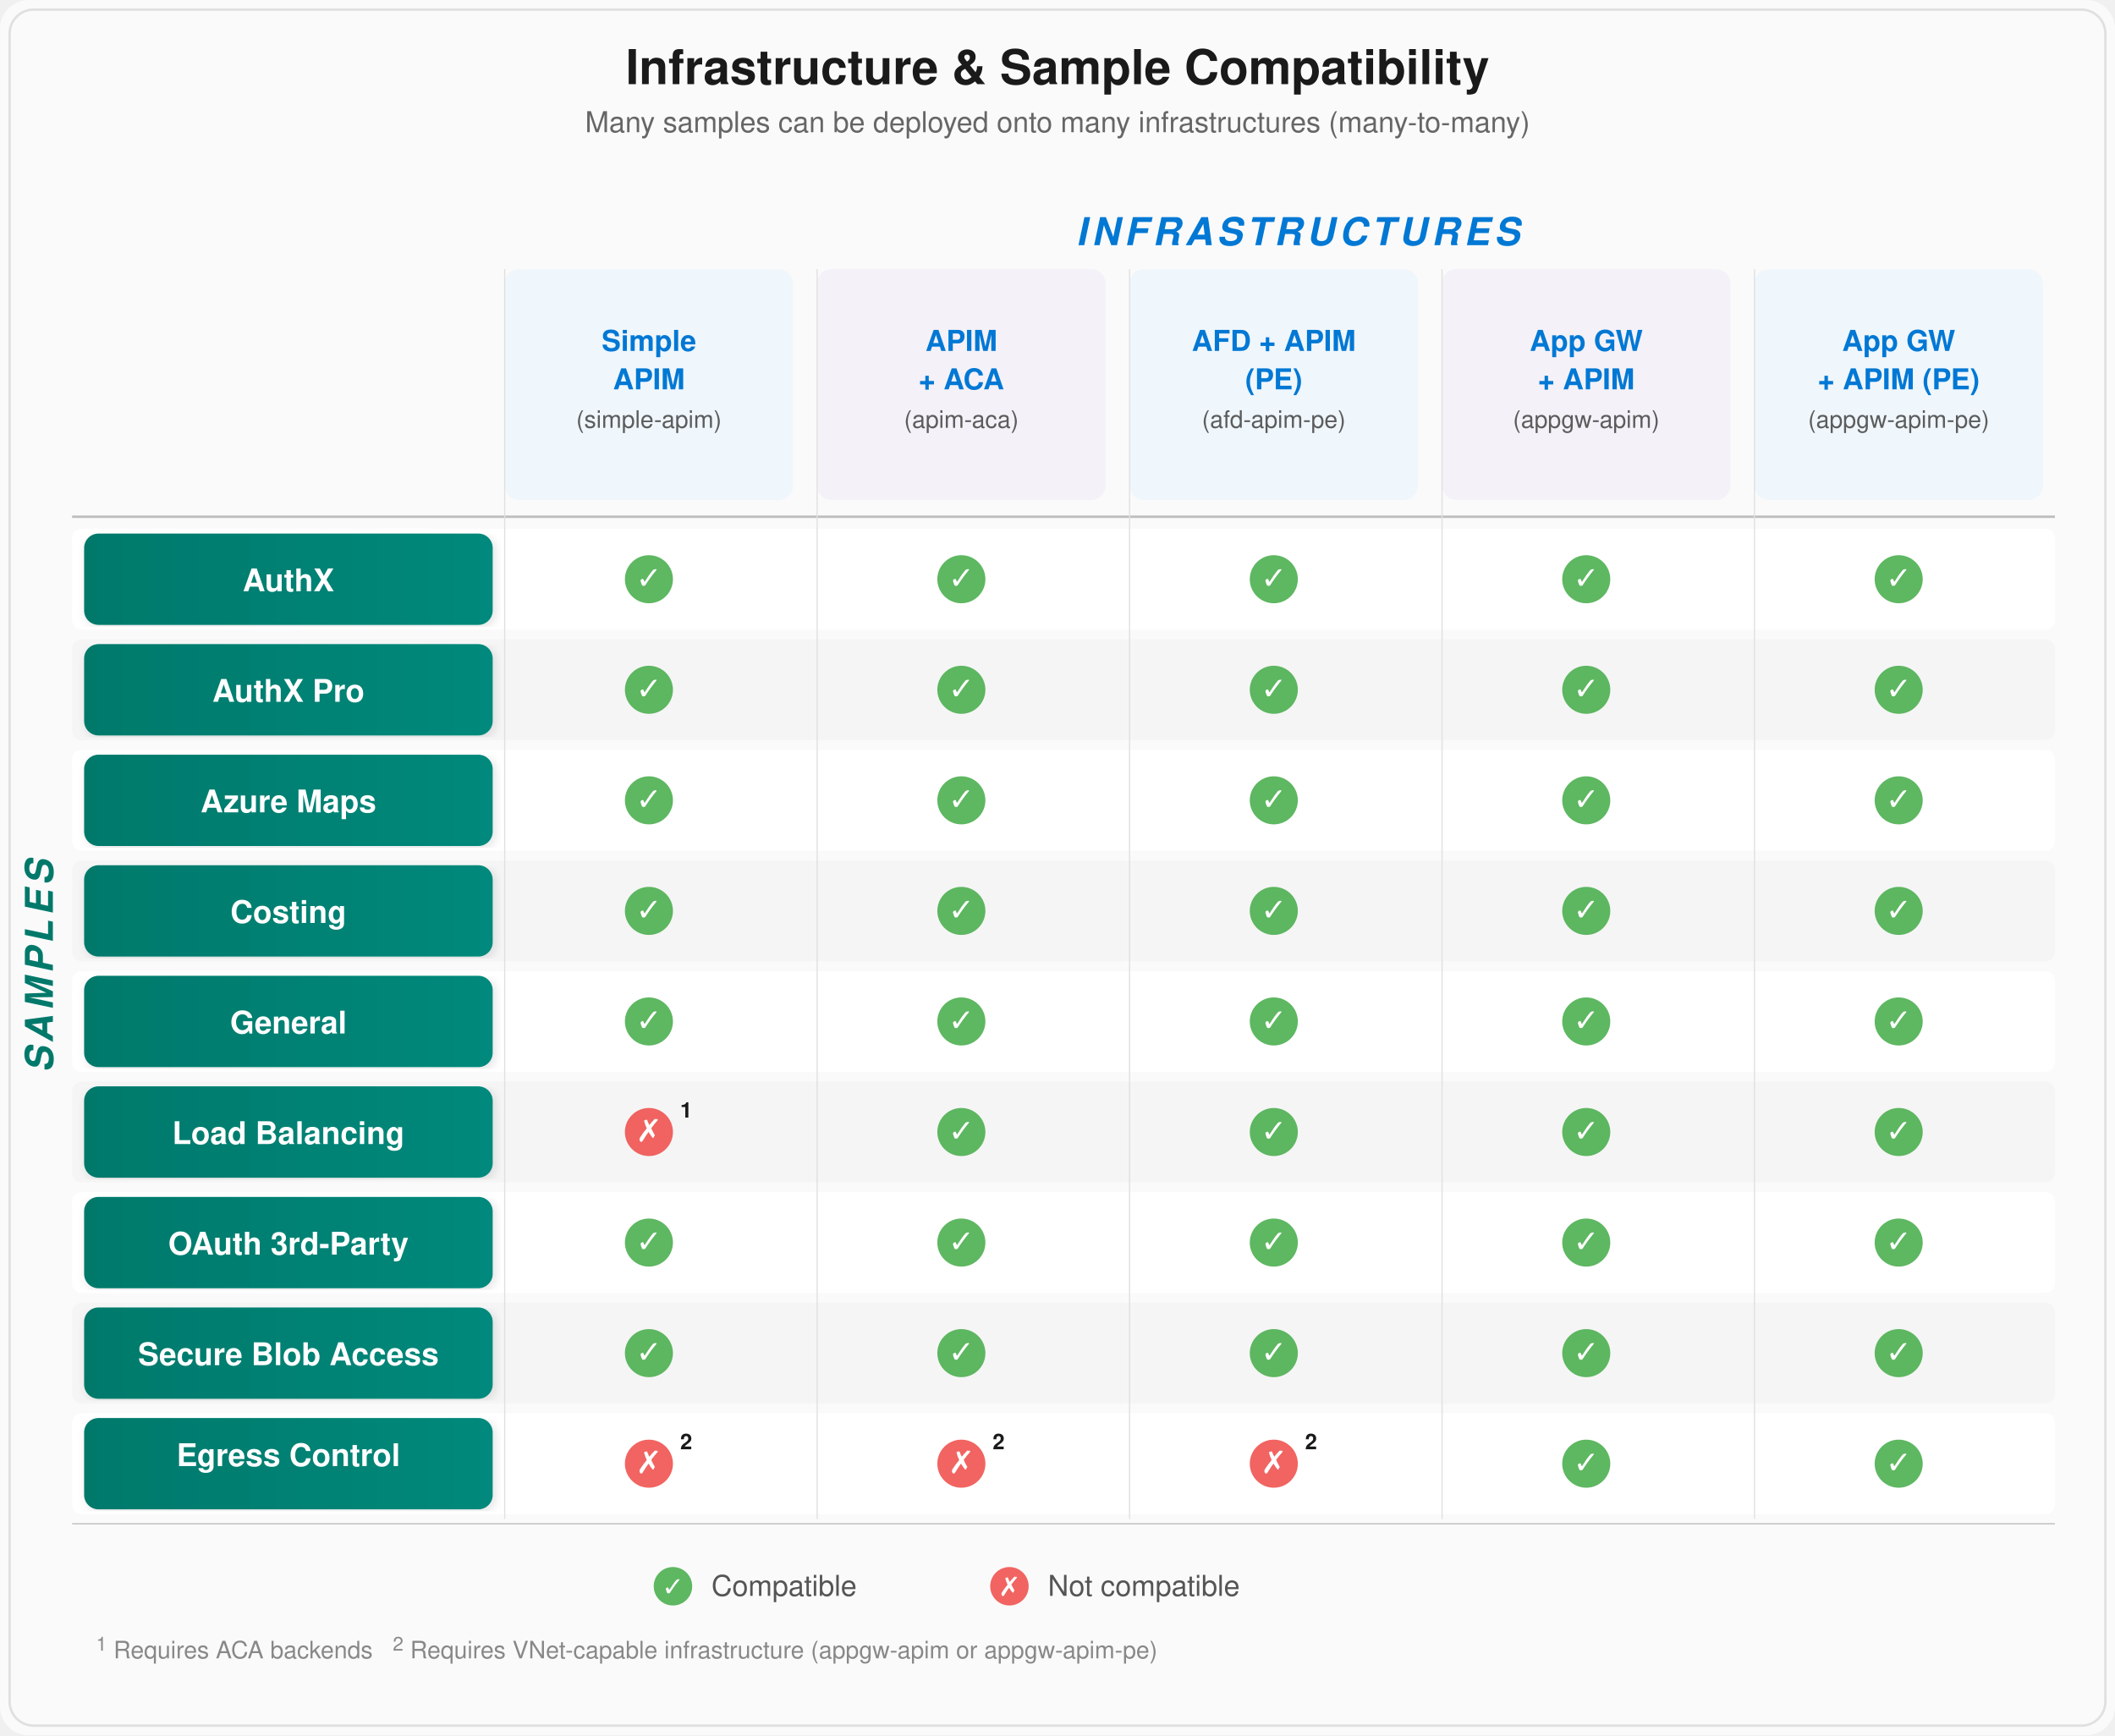
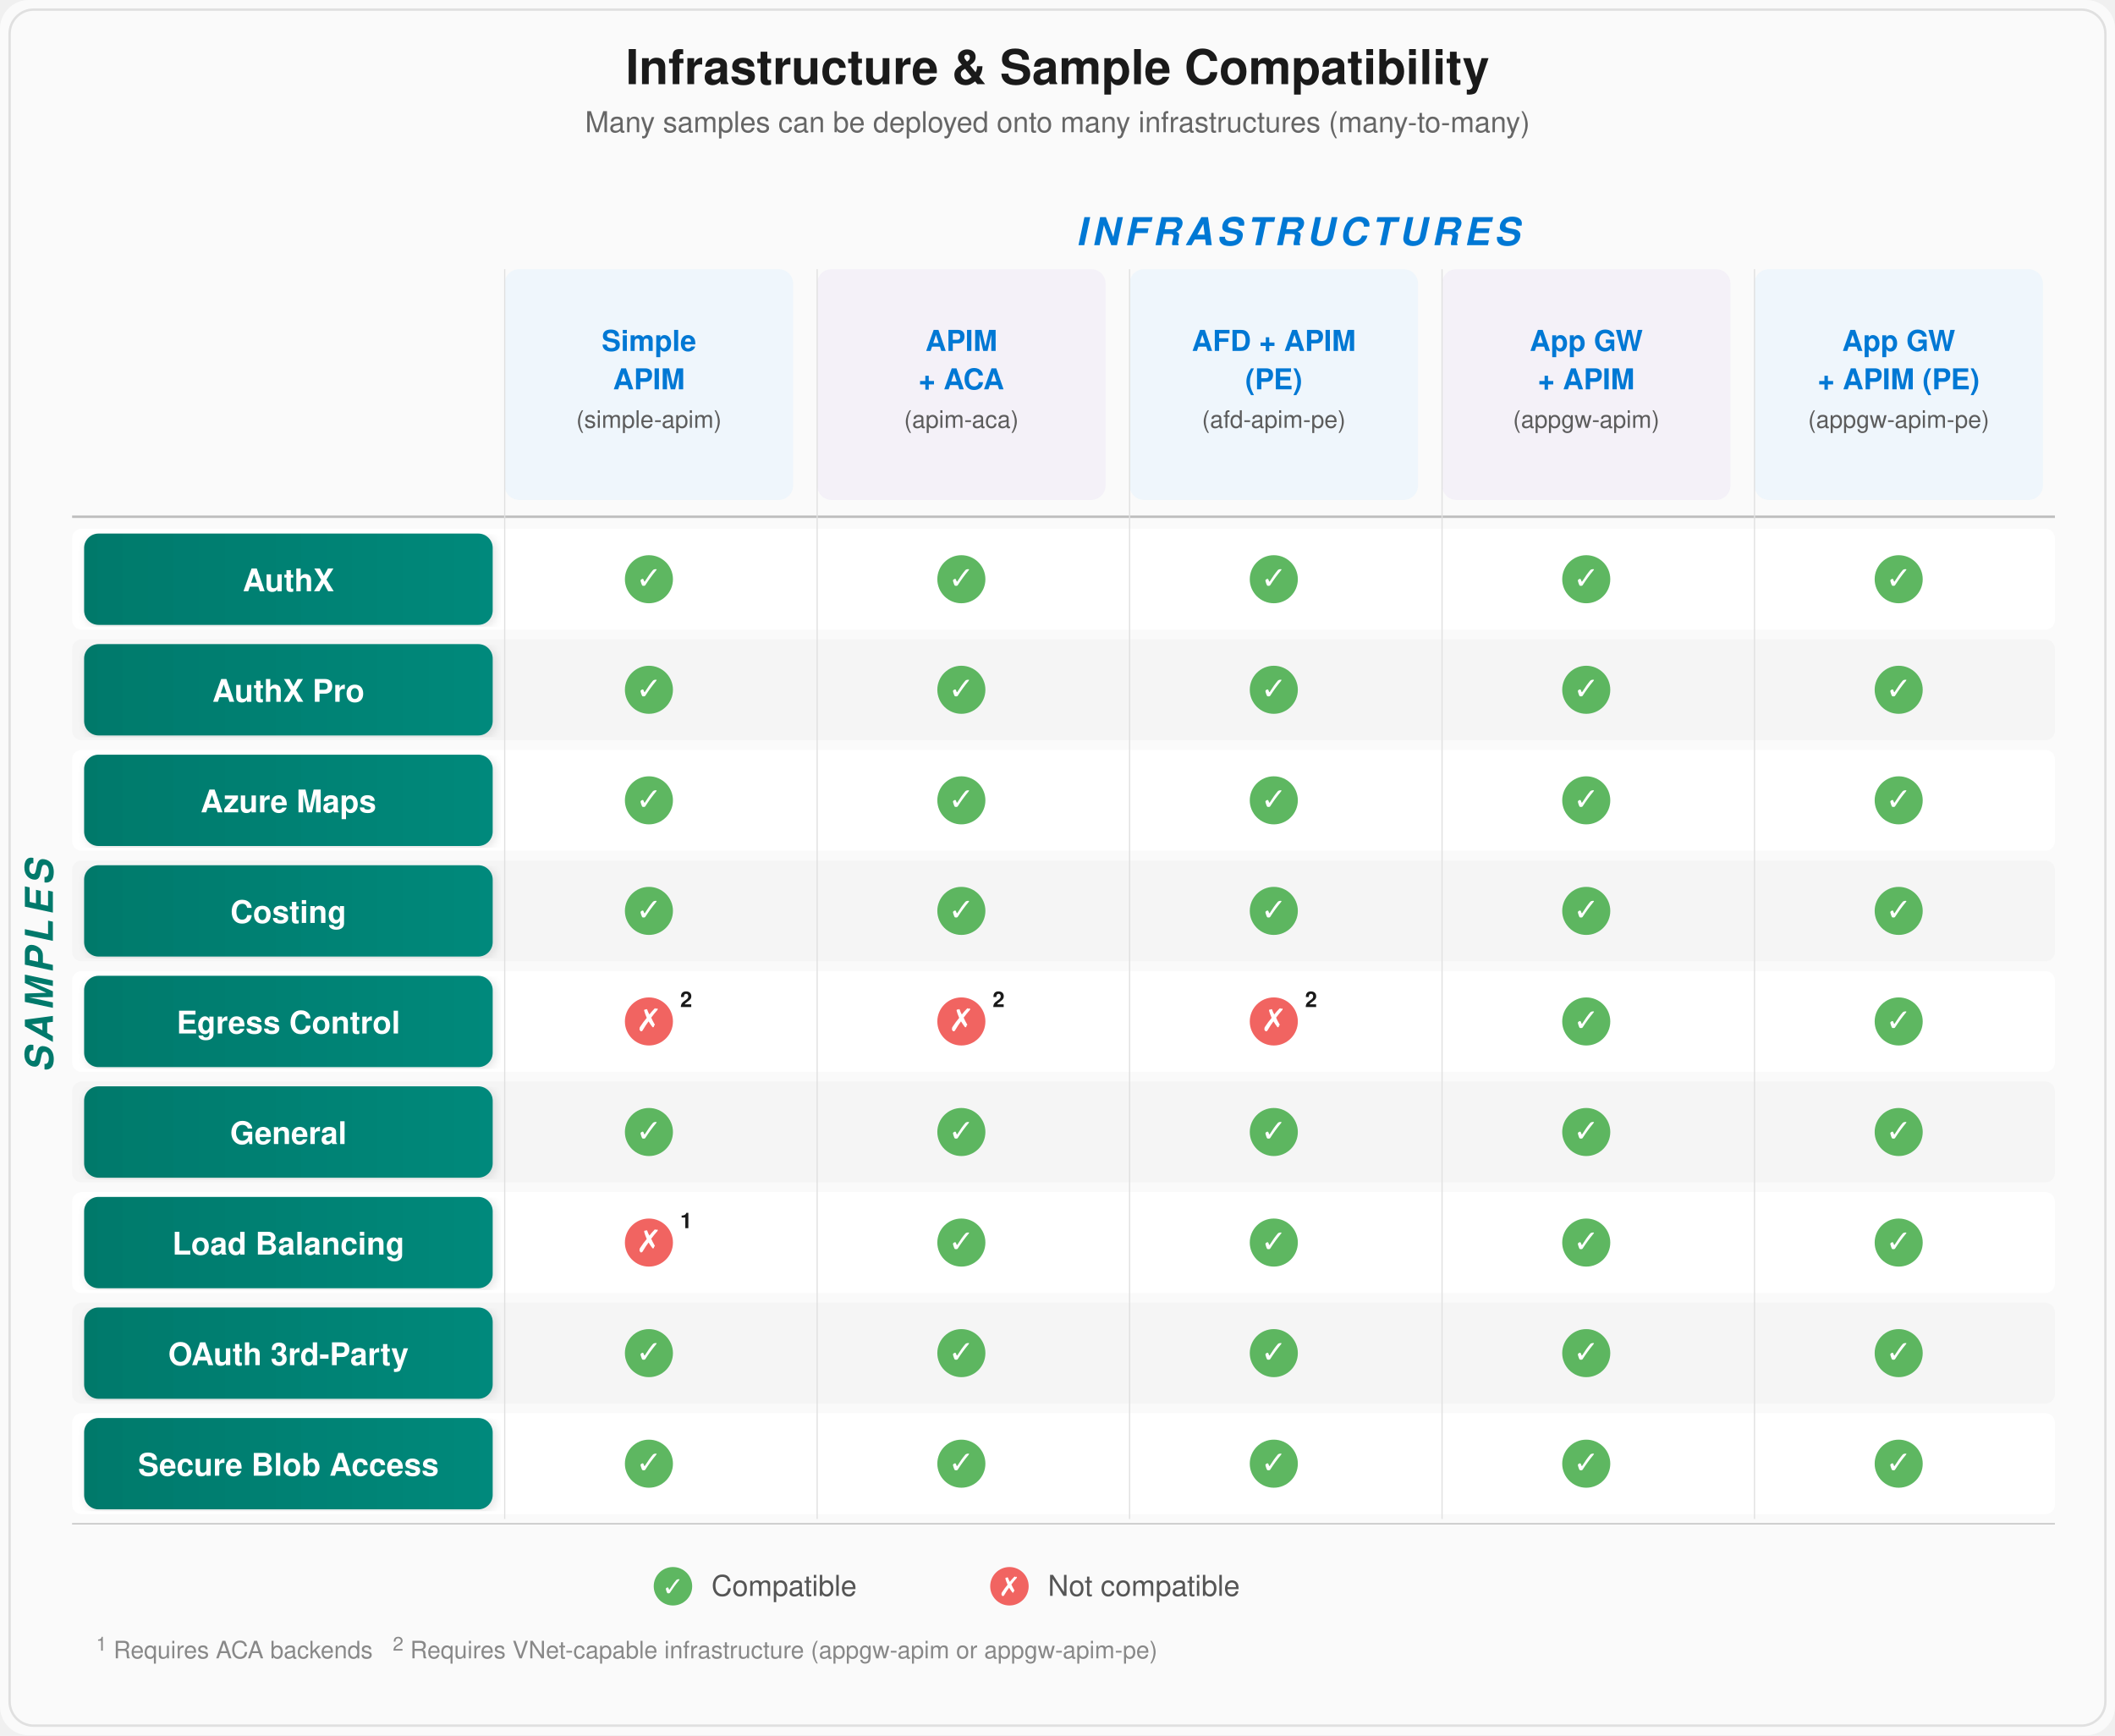
<svg xmlns="http://www.w3.org/2000/svg" viewBox="0 0 880 722" font-family="Segoe UI, Helvetica, Arial, sans-serif">
  <defs>
    <linearGradient id="headerGrad" x1="0%" y1="0%" x2="0%" y2="100%">
      <stop offset="0%" stop-color="#0078D4" />
      <stop offset="100%" stop-color="#005A9E" />
    </linearGradient>
    <linearGradient id="rowLabelGrad" x1="0%" y1="0%" x2="100%" y2="0%">
      <stop offset="0%" stop-color="#00796B" />
      <stop offset="100%" stop-color="#00897B" />
    </linearGradient>
    <filter id="shadow" x="-2%" y="-2%" width="104%" height="104%">
      <feDropShadow dx="1" dy="1" stdDeviation="2" flood-opacity="0.12" />
    </filter>
  </defs>
  <rect width="880" height="722" rx="12" fill="#FAFAFA" />
  <rect x="4" y="4" width="872" height="714" rx="10" fill="none" stroke="#E0E0E0" stroke-width="1" />
  <g transform="translate(0,20)">
    <text x="440" y="15" text-anchor="middle" font-size="20" font-weight="700" fill="#1A1A1A">Infrastructure &amp; Sample Compatibility</text>
    <text x="440" y="35" text-anchor="middle" font-size="12" fill="#666666">Many samples can be deployed onto many infrastructures (many-to-many)</text>
    <text x="540" y="82" text-anchor="middle" font-size="16" font-weight="700" font-style="italic" fill="#0078D4" letter-spacing="2">INFRASTRUCTURES</text>
    <text x="22" y="382" text-anchor="middle" font-size="16" font-weight="700" font-style="italic" fill="#00796B" letter-spacing="2" transform="rotate(-90 22 382)">SAMPLES</text>
    <rect x="210" y="92" width="120" height="96" rx="6" fill="#E3F2FD" opacity="0.5" />
    <rect x="340" y="92" width="120" height="96" rx="6" fill="#EDE7F6" opacity="0.5" />
    <rect x="470" y="92" width="120" height="96" rx="6" fill="#E3F2FD" opacity="0.5" />
    <rect x="600" y="92" width="120" height="96" rx="6" fill="#EDE7F6" opacity="0.5" />
    <rect x="730" y="92" width="120" height="96" rx="6" fill="#E3F2FD" opacity="0.5" />
    <text x="270" y="126" text-anchor="middle" font-size="12" font-weight="600" fill="#0078D4">Simple</text>
    <text x="270" y="142" text-anchor="middle" font-size="12" font-weight="600" fill="#0078D4">APIM</text>
    <text x="270" y="158" text-anchor="middle" font-size="10" fill="#5C5C5C">(simple-apim)</text>
    <text x="400" y="126" text-anchor="middle" font-size="12" font-weight="600" fill="#0078D4">APIM</text>
    <text x="400" y="142" text-anchor="middle" font-size="12" font-weight="600" fill="#0078D4">+ ACA</text>
    <text x="400" y="158" text-anchor="middle" font-size="10" fill="#5C5C5C">(apim-aca)</text>
    <text x="530" y="126" text-anchor="middle" font-size="12" font-weight="600" fill="#0078D4">AFD + APIM</text>
    <text x="530" y="142" text-anchor="middle" font-size="12" font-weight="600" fill="#0078D4">(PE)</text>
    <text x="530" y="158" text-anchor="middle" font-size="10" fill="#5C5C5C">(afd-apim-pe)</text>
    <text x="660" y="126" text-anchor="middle" font-size="12" font-weight="600" fill="#0078D4">App GW</text>
    <text x="660" y="142" text-anchor="middle" font-size="12" font-weight="600" fill="#0078D4">+ APIM</text>
    <text x="660" y="158" text-anchor="middle" font-size="10" fill="#5C5C5C">(appgw-apim)</text>
    <text x="790" y="126" text-anchor="middle" font-size="12" font-weight="600" fill="#0078D4">App GW</text>
    <text x="790" y="142" text-anchor="middle" font-size="12" font-weight="600" fill="#0078D4">+ APIM (PE)</text>
    <text x="790" y="158" text-anchor="middle" font-size="10" fill="#5C5C5C">(appgw-apim-pe)</text>
    <line x1="30" y1="195" x2="855" y2="195" stroke="#BDBDBD" stroke-width="1" />
    <rect x="30" y="200" width="825" height="42" rx="4" fill="#FFFFFF" />
    <rect x="35" y="202" width="170" height="38" rx="6" fill="url(#rowLabelGrad)" filter="url(#shadow)" />
    <text x="120" y="226" text-anchor="middle" font-size="13" font-weight="600" fill="#FFFFFF">AuthX</text>
    <rect x="30" y="246" width="825" height="42" rx="4" fill="#F5F5F5" />
    <rect x="35" y="248" width="170" height="38" rx="6" fill="url(#rowLabelGrad)" filter="url(#shadow)" />
    <text x="120" y="272" text-anchor="middle" font-size="13" font-weight="600" fill="#FFFFFF">AuthX Pro</text>
    <rect x="30" y="292" width="825" height="42" rx="4" fill="#FFFFFF" />
    <rect x="35" y="294" width="170" height="38" rx="6" fill="url(#rowLabelGrad)" filter="url(#shadow)" />
    <text x="120" y="318" text-anchor="middle" font-size="13" font-weight="600" fill="#FFFFFF">Azure Maps</text>
    <rect x="30" y="338" width="825" height="42" rx="4" fill="#F5F5F5" />
    <rect x="35" y="340" width="170" height="38" rx="6" fill="url(#rowLabelGrad)" filter="url(#shadow)" />
    <text x="120" y="364" text-anchor="middle" font-size="13" font-weight="600" fill="#FFFFFF">Costing</text>
    <rect x="30" y="384" width="825" height="42" rx="4" fill="#FFFFFF" />
    <rect x="35" y="386" width="170" height="38" rx="6" fill="url(#rowLabelGrad)" filter="url(#shadow)" />
-     <text x="120" y="410" text-anchor="middle" font-size="13" font-weight="600" fill="#FFFFFF">General</text>
+     <text x="120" y="410" text-anchor="middle" font-size="13" font-weight="600" fill="#FFFFFF">Egress Control</text>
    <rect x="30" y="430" width="825" height="42" rx="4" fill="#F5F5F5" />
    <rect x="35" y="432" width="170" height="38" rx="6" fill="url(#rowLabelGrad)" filter="url(#shadow)" />
-     <text x="120" y="456" text-anchor="middle" font-size="13" font-weight="600" fill="#FFFFFF">Load Balancing</text>
+     <text x="120" y="456" text-anchor="middle" font-size="13" font-weight="600" fill="#FFFFFF">General</text>
    <rect x="30" y="476" width="825" height="42" rx="4" fill="#FFFFFF" />
    <rect x="35" y="478" width="170" height="38" rx="6" fill="url(#rowLabelGrad)" filter="url(#shadow)" />
-     <text x="120" y="502" text-anchor="middle" font-size="13" font-weight="600" fill="#FFFFFF">OAuth 3rd-Party</text>
+     <text x="120" y="502" text-anchor="middle" font-size="13" font-weight="600" fill="#FFFFFF">Load Balancing</text>
    <rect x="30" y="522" width="825" height="42" rx="4" fill="#F5F5F5" />
    <rect x="35" y="524" width="170" height="38" rx="6" fill="url(#rowLabelGrad)" filter="url(#shadow)" />
-     <text x="120" y="548" text-anchor="middle" font-size="13" font-weight="600" fill="#FFFFFF">Secure Blob Access</text>
+     <text x="120" y="548" text-anchor="middle" font-size="13" font-weight="600" fill="#FFFFFF">OAuth 3rd-Party</text>
    <rect x="30" y="568" width="825" height="42" rx="4" fill="#FFFFFF" />
    <rect x="35" y="570" width="170" height="38" rx="6" fill="url(#rowLabelGrad)" filter="url(#shadow)" />
-     <text x="120" y="590" text-anchor="middle" font-size="13" font-weight="600" fill="#FFFFFF">Egress Control</text>
+     <text x="120" y="594" text-anchor="middle" font-size="13" font-weight="600" fill="#FFFFFF">Secure Blob Access</text>
    <line x1="210" y1="92" x2="210" y2="612" stroke="#E0E0E0" stroke-width="0.5" />
    <line x1="340" y1="92" x2="340" y2="612" stroke="#E0E0E0" stroke-width="0.5" />
    <line x1="470" y1="92" x2="470" y2="612" stroke="#E0E0E0" stroke-width="0.5" />
    <line x1="600" y1="92" x2="600" y2="612" stroke="#E0E0E0" stroke-width="0.5" />
    <line x1="730" y1="92" x2="730" y2="612" stroke="#E0E0E0" stroke-width="0.5" />
    <circle cx="270" cy="221" r="10" fill="#4CAF50" opacity="0.9" />
    <text x="270" y="225" text-anchor="middle" font-size="13" font-weight="700" fill="#FFFFFF">✓</text>
    <circle cx="400" cy="221" r="10" fill="#4CAF50" opacity="0.9" />
    <text x="400" y="225" text-anchor="middle" font-size="13" font-weight="700" fill="#FFFFFF">✓</text>
    <circle cx="530" cy="221" r="10" fill="#4CAF50" opacity="0.9" />
    <text x="530" y="225" text-anchor="middle" font-size="13" font-weight="700" fill="#FFFFFF">✓</text>
    <circle cx="660" cy="221" r="10" fill="#4CAF50" opacity="0.9" />
    <text x="660" y="225" text-anchor="middle" font-size="13" font-weight="700" fill="#FFFFFF">✓</text>
    <circle cx="790" cy="221" r="10" fill="#4CAF50" opacity="0.9" />
    <text x="790" y="225" text-anchor="middle" font-size="13" font-weight="700" fill="#FFFFFF">✓</text>
    <circle cx="270" cy="267" r="10" fill="#4CAF50" opacity="0.9" />
    <text x="270" y="271" text-anchor="middle" font-size="13" font-weight="700" fill="#FFFFFF">✓</text>
    <circle cx="400" cy="267" r="10" fill="#4CAF50" opacity="0.9" />
    <text x="400" y="271" text-anchor="middle" font-size="13" font-weight="700" fill="#FFFFFF">✓</text>
    <circle cx="530" cy="267" r="10" fill="#4CAF50" opacity="0.9" />
    <text x="530" y="271" text-anchor="middle" font-size="13" font-weight="700" fill="#FFFFFF">✓</text>
    <circle cx="660" cy="267" r="10" fill="#4CAF50" opacity="0.9" />
    <text x="660" y="271" text-anchor="middle" font-size="13" font-weight="700" fill="#FFFFFF">✓</text>
    <circle cx="790" cy="267" r="10" fill="#4CAF50" opacity="0.9" />
    <text x="790" y="271" text-anchor="middle" font-size="13" font-weight="700" fill="#FFFFFF">✓</text>
    <circle cx="270" cy="313" r="10" fill="#4CAF50" opacity="0.9" />
    <text x="270" y="317" text-anchor="middle" font-size="13" font-weight="700" fill="#FFFFFF">✓</text>
    <circle cx="400" cy="313" r="10" fill="#4CAF50" opacity="0.9" />
    <text x="400" y="317" text-anchor="middle" font-size="13" font-weight="700" fill="#FFFFFF">✓</text>
    <circle cx="530" cy="313" r="10" fill="#4CAF50" opacity="0.9" />
    <text x="530" y="317" text-anchor="middle" font-size="13" font-weight="700" fill="#FFFFFF">✓</text>
    <circle cx="660" cy="313" r="10" fill="#4CAF50" opacity="0.9" />
    <text x="660" y="317" text-anchor="middle" font-size="13" font-weight="700" fill="#FFFFFF">✓</text>
    <circle cx="790" cy="313" r="10" fill="#4CAF50" opacity="0.9" />
    <text x="790" y="317" text-anchor="middle" font-size="13" font-weight="700" fill="#FFFFFF">✓</text>
    <circle cx="270" cy="359" r="10" fill="#4CAF50" opacity="0.9" />
    <text x="270" y="363" text-anchor="middle" font-size="13" font-weight="700" fill="#FFFFFF">✓</text>
    <circle cx="400" cy="359" r="10" fill="#4CAF50" opacity="0.9" />
    <text x="400" y="363" text-anchor="middle" font-size="13" font-weight="700" fill="#FFFFFF">✓</text>
    <circle cx="530" cy="359" r="10" fill="#4CAF50" opacity="0.9" />
    <text x="530" y="363" text-anchor="middle" font-size="13" font-weight="700" fill="#FFFFFF">✓</text>
    <circle cx="660" cy="359" r="10" fill="#4CAF50" opacity="0.9" />
    <text x="660" y="363" text-anchor="middle" font-size="13" font-weight="700" fill="#FFFFFF">✓</text>
    <circle cx="790" cy="359" r="10" fill="#4CAF50" opacity="0.9" />
    <text x="790" y="363" text-anchor="middle" font-size="13" font-weight="700" fill="#FFFFFF">✓</text>
-     <circle cx="270" cy="405" r="10" fill="#4CAF50" opacity="0.9" />
-     <text x="270" y="409" text-anchor="middle" font-size="13" font-weight="700" fill="#FFFFFF">✓</text>
-     <circle cx="400" cy="405" r="10" fill="#4CAF50" opacity="0.9" />
-     <text x="400" y="409" text-anchor="middle" font-size="13" font-weight="700" fill="#FFFFFF">✓</text>
-     <circle cx="530" cy="405" r="10" fill="#4CAF50" opacity="0.9" />
-     <text x="530" y="409" text-anchor="middle" font-size="13" font-weight="700" fill="#FFFFFF">✓</text>
+     <circle cx="270" cy="405" r="10" fill="#EF5350" opacity="0.9" />
+     <text x="270" y="409" text-anchor="middle" font-size="13" font-weight="700" fill="#FFFFFF">✗</text>
+     <text x="283" y="399" font-size="9" font-weight="600" fill="#1A1A1A">2</text>
+     <circle cx="400" cy="405" r="10" fill="#EF5350" opacity="0.9" />
+     <text x="400" y="409" text-anchor="middle" font-size="13" font-weight="700" fill="#FFFFFF">✗</text>
+     <text x="413" y="399" font-size="9" font-weight="600" fill="#1A1A1A">2</text>
+     <circle cx="530" cy="405" r="10" fill="#EF5350" opacity="0.9" />
+     <text x="530" y="409" text-anchor="middle" font-size="13" font-weight="700" fill="#FFFFFF">✗</text>
+     <text x="543" y="399" font-size="9" font-weight="600" fill="#1A1A1A">2</text>
    <circle cx="660" cy="405" r="10" fill="#4CAF50" opacity="0.9" />
    <text x="660" y="409" text-anchor="middle" font-size="13" font-weight="700" fill="#FFFFFF">✓</text>
    <circle cx="790" cy="405" r="10" fill="#4CAF50" opacity="0.9" />
    <text x="790" y="409" text-anchor="middle" font-size="13" font-weight="700" fill="#FFFFFF">✓</text>
-     <circle cx="270" cy="451" r="10" fill="#EF5350" opacity="0.9" />
-     <text x="270" y="455" text-anchor="middle" font-size="13" font-weight="700" fill="#FFFFFF">✗</text>
-     <text x="283" y="445" font-size="9" font-weight="600" fill="#1A1A1A">1</text>
+     <circle cx="270" cy="451" r="10" fill="#4CAF50" opacity="0.9" />
+     <text x="270" y="455" text-anchor="middle" font-size="13" font-weight="700" fill="#FFFFFF">✓</text>
    <circle cx="400" cy="451" r="10" fill="#4CAF50" opacity="0.9" />
    <text x="400" y="455" text-anchor="middle" font-size="13" font-weight="700" fill="#FFFFFF">✓</text>
    <circle cx="530" cy="451" r="10" fill="#4CAF50" opacity="0.9" />
    <text x="530" y="455" text-anchor="middle" font-size="13" font-weight="700" fill="#FFFFFF">✓</text>
    <circle cx="660" cy="451" r="10" fill="#4CAF50" opacity="0.9" />
    <text x="660" y="455" text-anchor="middle" font-size="13" font-weight="700" fill="#FFFFFF">✓</text>
    <circle cx="790" cy="451" r="10" fill="#4CAF50" opacity="0.9" />
    <text x="790" y="455" text-anchor="middle" font-size="13" font-weight="700" fill="#FFFFFF">✓</text>
-     <circle cx="270" cy="497" r="10" fill="#4CAF50" opacity="0.9" />
-     <text x="270" y="501" text-anchor="middle" font-size="13" font-weight="700" fill="#FFFFFF">✓</text>
+     <circle cx="270" cy="497" r="10" fill="#EF5350" opacity="0.9" />
+     <text x="270" y="501" text-anchor="middle" font-size="13" font-weight="700" fill="#FFFFFF">✗</text>
+     <text x="283" y="491" font-size="9" font-weight="600" fill="#1A1A1A">1</text>
    <circle cx="400" cy="497" r="10" fill="#4CAF50" opacity="0.9" />
    <text x="400" y="501" text-anchor="middle" font-size="13" font-weight="700" fill="#FFFFFF">✓</text>
    <circle cx="530" cy="497" r="10" fill="#4CAF50" opacity="0.9" />
    <text x="530" y="501" text-anchor="middle" font-size="13" font-weight="700" fill="#FFFFFF">✓</text>
    <circle cx="660" cy="497" r="10" fill="#4CAF50" opacity="0.9" />
    <text x="660" y="501" text-anchor="middle" font-size="13" font-weight="700" fill="#FFFFFF">✓</text>
    <circle cx="790" cy="497" r="10" fill="#4CAF50" opacity="0.9" />
    <text x="790" y="501" text-anchor="middle" font-size="13" font-weight="700" fill="#FFFFFF">✓</text>
    <circle cx="270" cy="543" r="10" fill="#4CAF50" opacity="0.9" />
    <text x="270" y="547" text-anchor="middle" font-size="13" font-weight="700" fill="#FFFFFF">✓</text>
    <circle cx="400" cy="543" r="10" fill="#4CAF50" opacity="0.9" />
    <text x="400" y="547" text-anchor="middle" font-size="13" font-weight="700" fill="#FFFFFF">✓</text>
    <circle cx="530" cy="543" r="10" fill="#4CAF50" opacity="0.9" />
    <text x="530" y="547" text-anchor="middle" font-size="13" font-weight="700" fill="#FFFFFF">✓</text>
    <circle cx="660" cy="543" r="10" fill="#4CAF50" opacity="0.9" />
    <text x="660" y="547" text-anchor="middle" font-size="13" font-weight="700" fill="#FFFFFF">✓</text>
    <circle cx="790" cy="543" r="10" fill="#4CAF50" opacity="0.9" />
    <text x="790" y="547" text-anchor="middle" font-size="13" font-weight="700" fill="#FFFFFF">✓</text>
-     <circle cx="270" cy="589" r="10" fill="#EF5350" opacity="0.9" />
-     <text x="270" y="593" text-anchor="middle" font-size="13" font-weight="700" fill="#FFFFFF">✗</text>
-     <text x="283" y="583" font-size="9" font-weight="600" fill="#1A1A1A">2</text>
-     <circle cx="400" cy="589" r="10" fill="#EF5350" opacity="0.9" />
-     <text x="400" y="593" text-anchor="middle" font-size="13" font-weight="700" fill="#FFFFFF">✗</text>
-     <text x="413" y="583" font-size="9" font-weight="600" fill="#1A1A1A">2</text>
-     <circle cx="530" cy="589" r="10" fill="#EF5350" opacity="0.9" />
-     <text x="530" y="593" text-anchor="middle" font-size="13" font-weight="700" fill="#FFFFFF">✗</text>
-     <text x="543" y="583" font-size="9" font-weight="600" fill="#1A1A1A">2</text>
+     <circle cx="270" cy="589" r="10" fill="#4CAF50" opacity="0.9" />
+     <text x="270" y="593" text-anchor="middle" font-size="13" font-weight="700" fill="#FFFFFF">✓</text>
+     <circle cx="400" cy="589" r="10" fill="#4CAF50" opacity="0.9" />
+     <text x="400" y="593" text-anchor="middle" font-size="13" font-weight="700" fill="#FFFFFF">✓</text>
+     <circle cx="530" cy="589" r="10" fill="#4CAF50" opacity="0.9" />
+     <text x="530" y="593" text-anchor="middle" font-size="13" font-weight="700" fill="#FFFFFF">✓</text>
    <circle cx="660" cy="589" r="10" fill="#4CAF50" opacity="0.9" />
    <text x="660" y="593" text-anchor="middle" font-size="13" font-weight="700" fill="#FFFFFF">✓</text>
    <circle cx="790" cy="589" r="10" fill="#4CAF50" opacity="0.9" />
    <text x="790" y="593" text-anchor="middle" font-size="13" font-weight="700" fill="#FFFFFF">✓</text>
    <line x1="30" y1="614" x2="855" y2="614" stroke="#BDBDBD" stroke-width="0.5" />
    <circle cx="280" cy="640" r="8" fill="#4CAF50" opacity="0.9" />
    <text x="280" y="644" text-anchor="middle" font-size="11" font-weight="700" fill="#FFFFFF">✓</text>
    <text x="296" y="644" font-size="12" fill="#555555">Compatible</text>
    <circle cx="420" cy="640" r="8" fill="#EF5350" opacity="0.9" />
    <text x="420" y="644" text-anchor="middle" font-size="11" font-weight="700" fill="#FFFFFF">✗</text>
    <text x="436" y="644" font-size="12" fill="#555555">Not compatible</text>
    <text x="40" y="670" font-size="10" fill="#888888">
      <tspan font-size="8" baseline-shift="super">1</tspan> Requires ACA backends   <tspan font-size="8" baseline-shift="super">2</tspan> Requires VNet-capable infrastructure (appgw-apim or appgw-apim-pe)</text>
  </g>
</svg>
